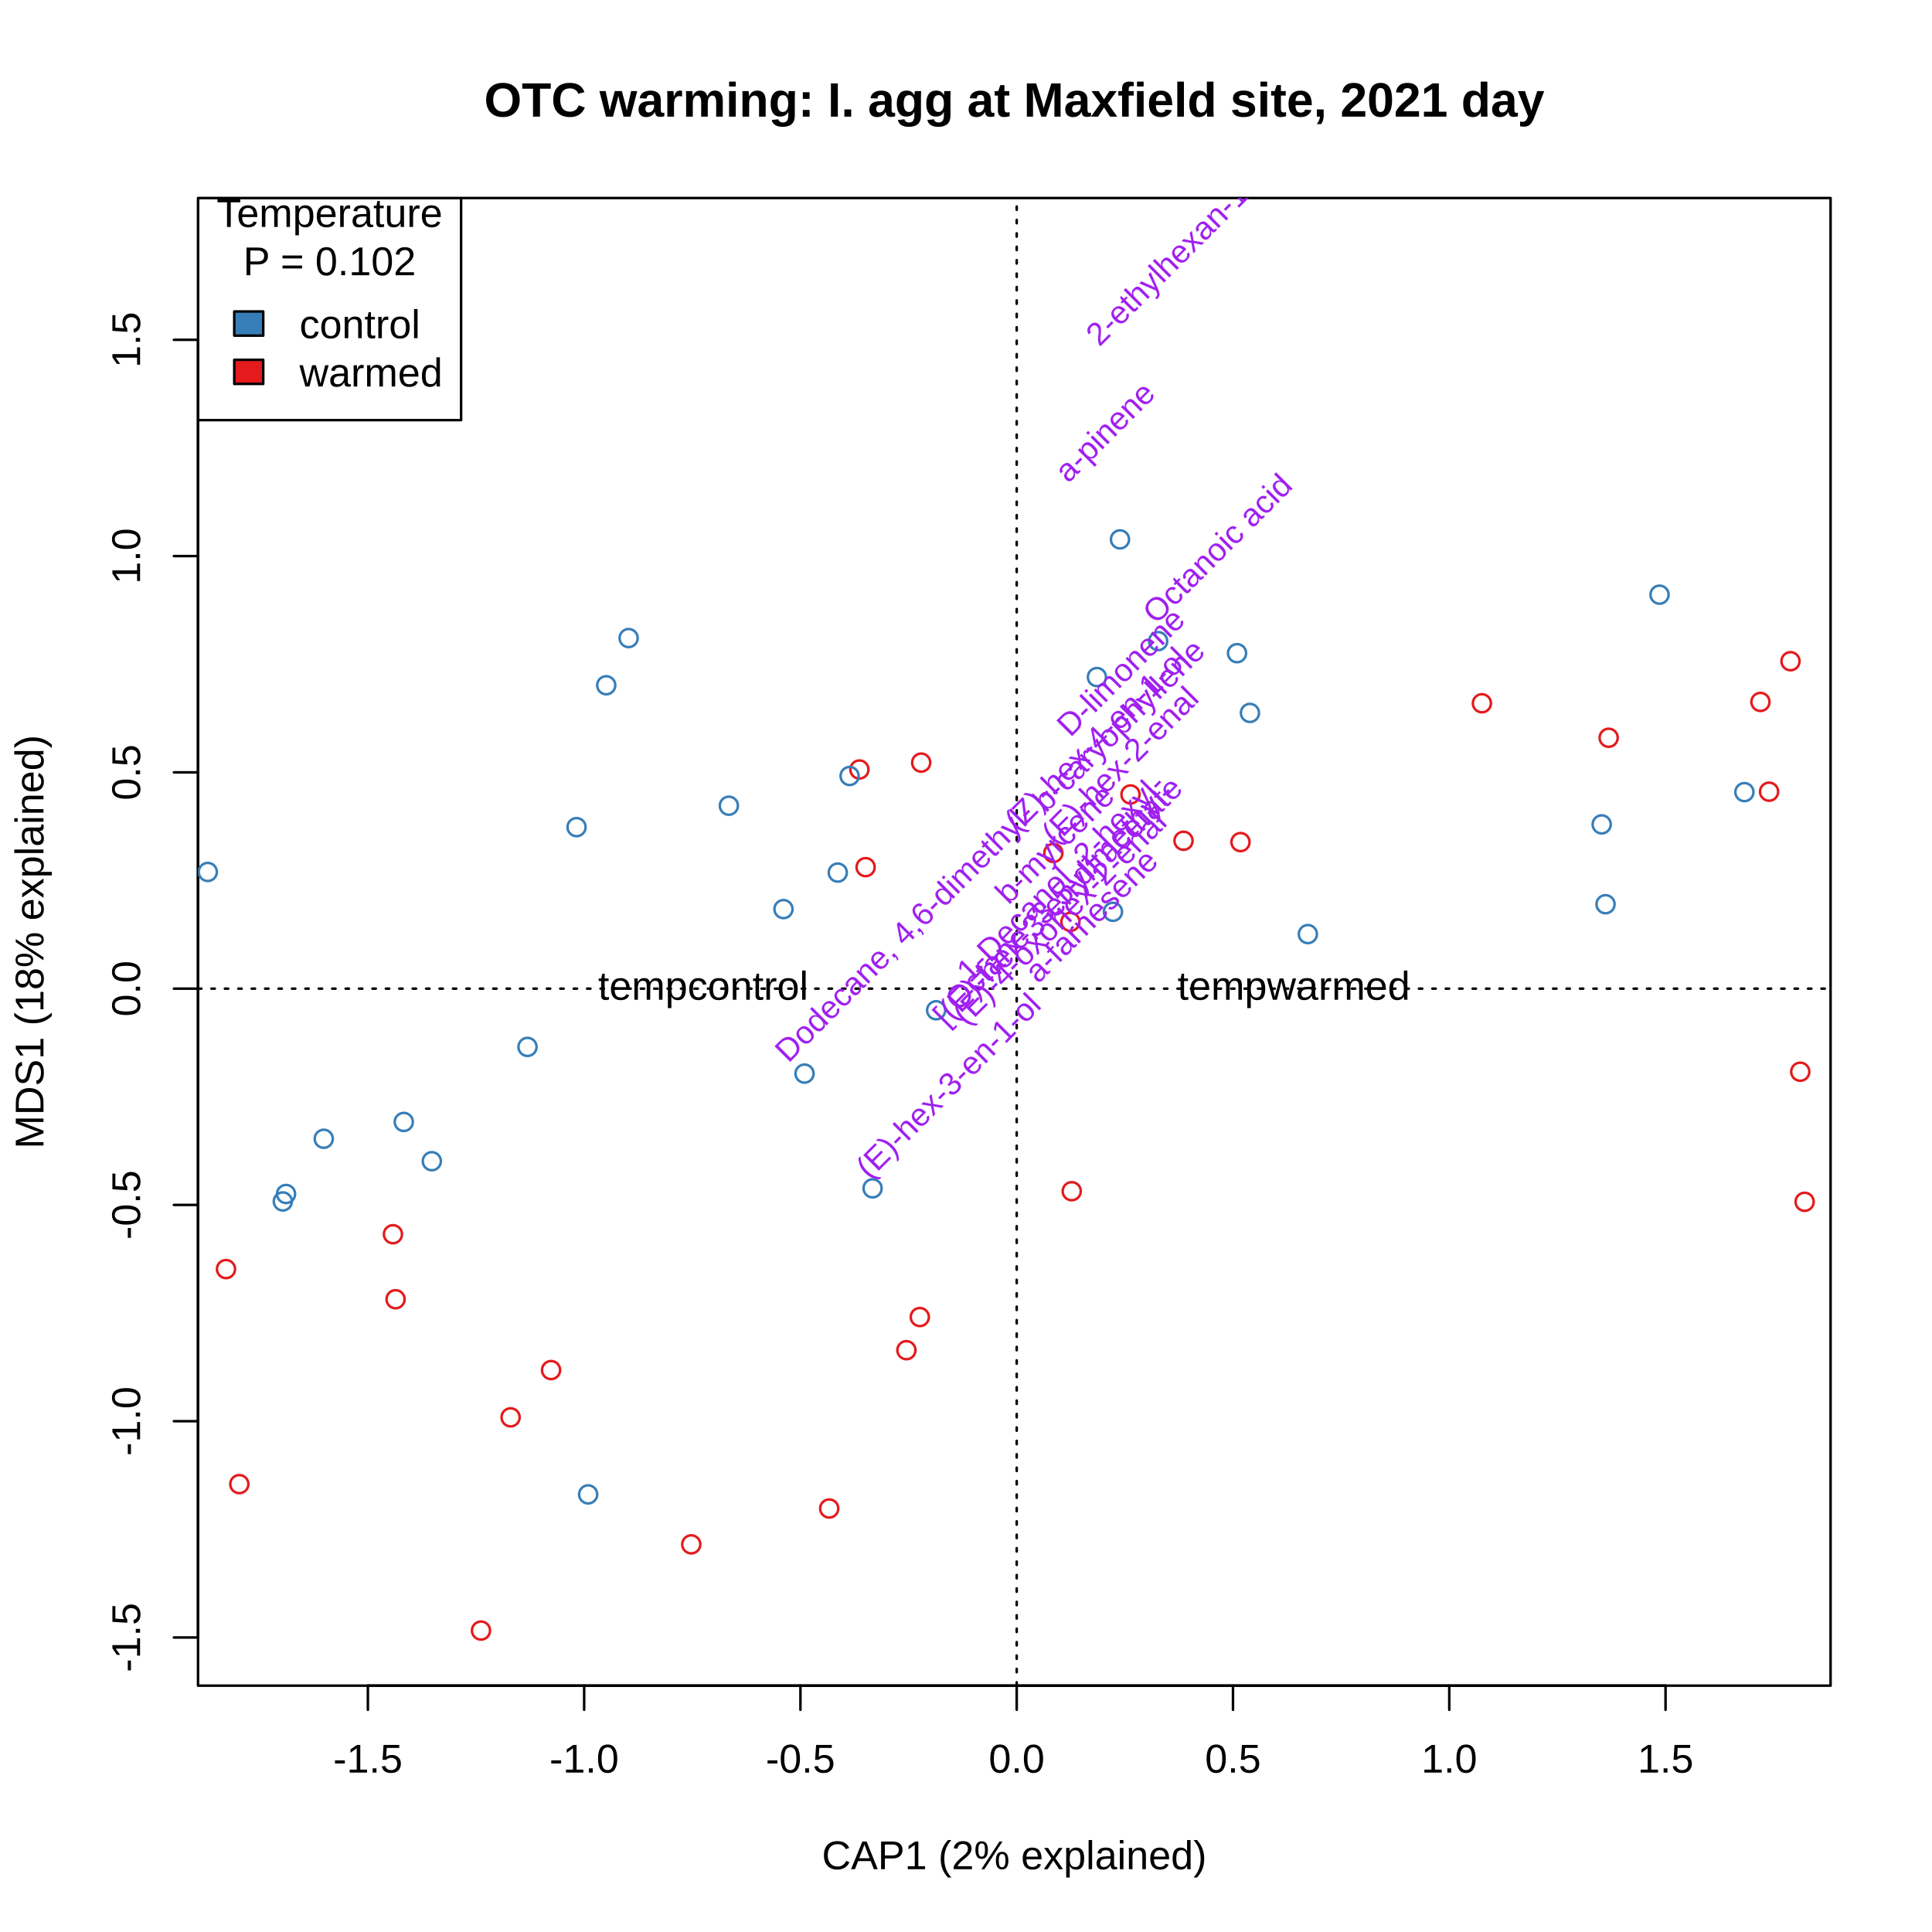
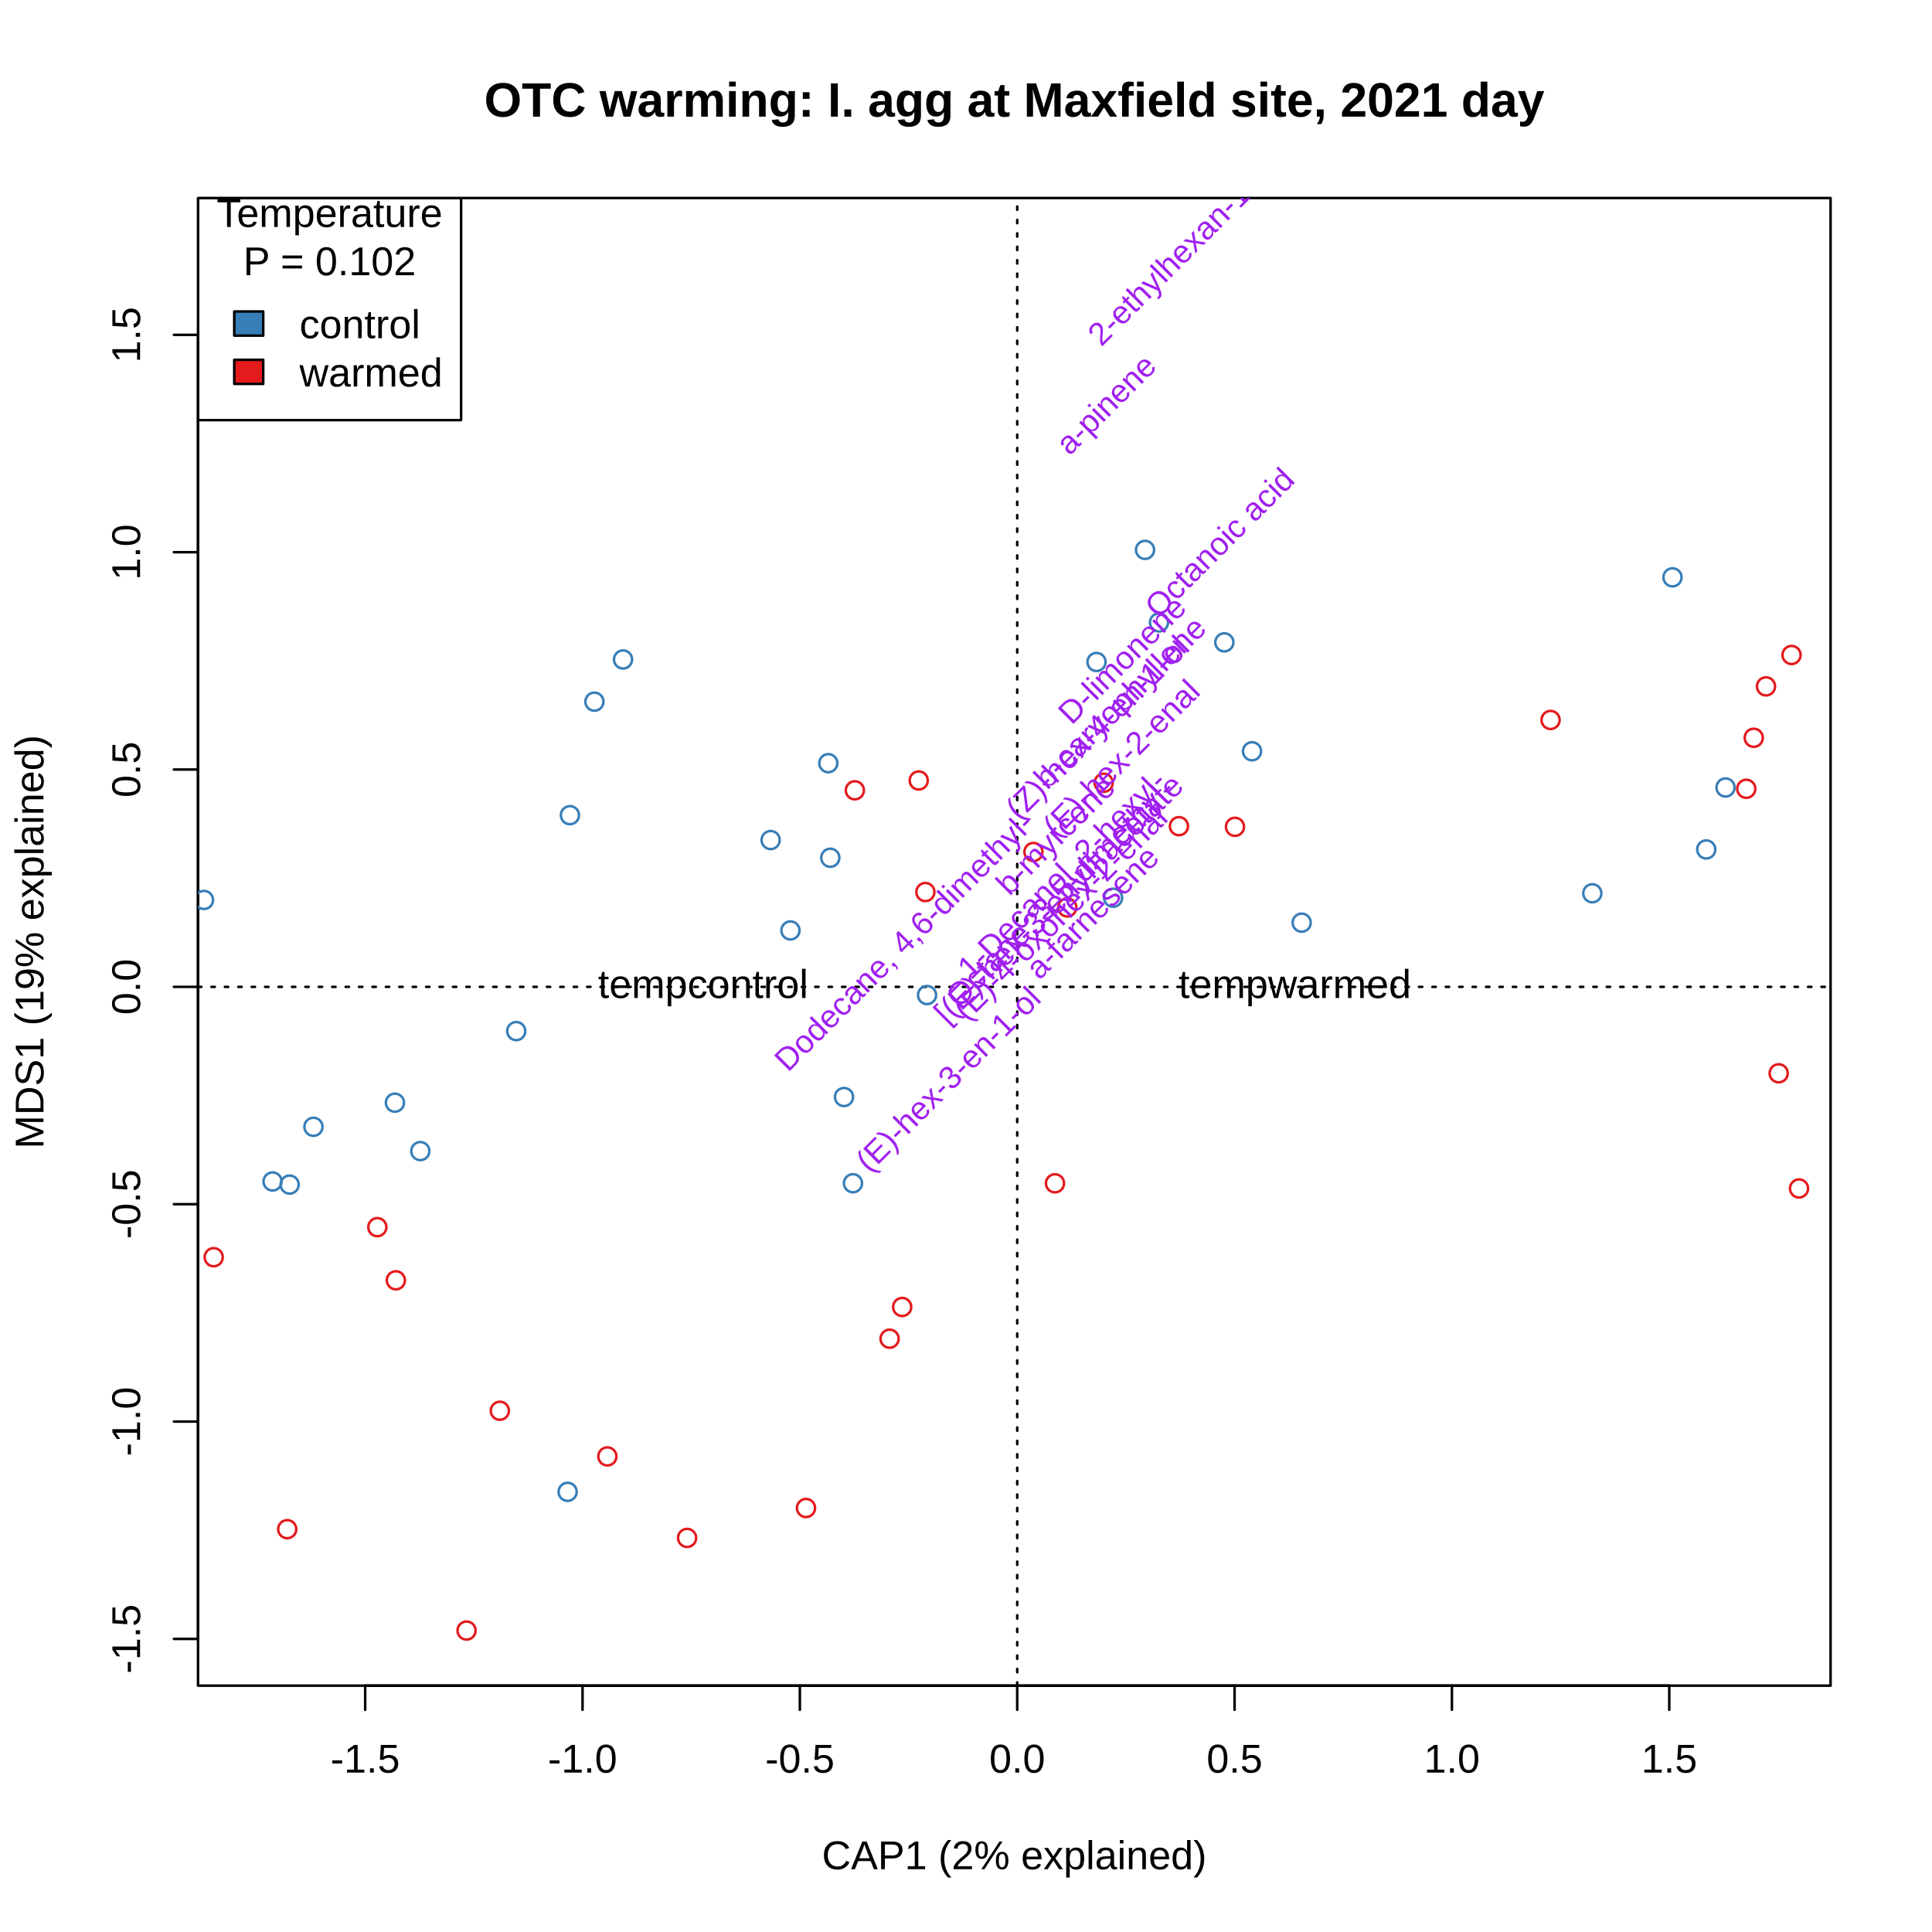
<svg xmlns="http://www.w3.org/2000/svg" class="svglite" width="576.00pt" height="576.00pt" viewBox="0 0 576.00 576.00">
  <defs>
    <style type="text/css">
    .svglite line, .svglite polyline, .svglite polygon, .svglite path, .svglite rect, .svglite circle {
      fill: none;
      stroke: #000000;
      stroke-linecap: round;
      stroke-linejoin: round;
      stroke-miterlimit: 10.00;
    }
    .svglite text {
      white-space: pre;
    }
  </style>
  </defs>
  <rect width="100%" height="100%" style="stroke: none; fill: #FFFFFF;" />
  <defs>
    <clipPath id="cpMC4wMHw1NzYuMDB8MC4wMHw1NzYuMDA=">
      <rect x="0.00" y="0.00" width="576.00" height="576.00" />
    </clipPath>
  </defs>
  <g clip-path="url(#cpMC4wMHw1NzYuMDB8MC4wMHw1NzYuMDA=)">
</g>
  <defs>
    <clipPath id="cpNTkuMDR8NTQ1Ljc2fDU5LjA0fDUwMi41Ng==">
      <rect x="59.04" y="59.04" width="486.72" height="443.52" />
    </clipPath>
  </defs>
  <g clip-path="url(#cpNTkuMDR8NTQ1Ljc2fDU5LjA0fDUwMi41Ng==)">
</g>
  <g clip-path="url(#cpMC4wMHw1NzYuMDB8MC4wMHw1NzYuMDA=)">
-     <line x1="109.68" y1="502.56" x2="496.56" y2="502.56" style="stroke-width: 0.75;" />
-     <line x1="109.68" y1="502.56" x2="109.68" y2="509.76" style="stroke-width: 0.75;" />
-     <line x1="174.16" y1="502.56" x2="174.16" y2="509.76" style="stroke-width: 0.75;" />
-     <line x1="238.64" y1="502.56" x2="238.64" y2="509.76" style="stroke-width: 0.75;" />
-     <line x1="303.12" y1="502.56" x2="303.12" y2="509.76" style="stroke-width: 0.75;" />
-     <line x1="367.60" y1="502.56" x2="367.60" y2="509.76" style="stroke-width: 0.75;" />
-     <line x1="432.08" y1="502.56" x2="432.08" y2="509.76" style="stroke-width: 0.75;" />
-     <line x1="496.56" y1="502.56" x2="496.56" y2="509.76" style="stroke-width: 0.75;" />
-     <text x="109.68" y="528.48" text-anchor="middle" style="font-size: 12.00px; font-family: &quot;Arial&quot;;">-1.5</text>
-     <text x="174.16" y="528.48" text-anchor="middle" style="font-size: 12.00px; font-family: &quot;Arial&quot;;">-1.0</text>
-     <text x="238.64" y="528.48" text-anchor="middle" style="font-size: 12.00px; font-family: &quot;Arial&quot;;">-0.5</text>
-     <text x="303.12" y="528.48" text-anchor="middle" style="font-size: 12.00px; font-family: &quot;Arial&quot;;">0.0</text>
-     <text x="367.60" y="528.48" text-anchor="middle" style="font-size: 12.00px; font-family: &quot;Arial&quot;;">0.5</text>
-     <text x="432.08" y="528.48" text-anchor="middle" style="font-size: 12.00px; font-family: &quot;Arial&quot;;">1.0</text>
-     <text x="496.56" y="528.48" text-anchor="middle" style="font-size: 12.00px; font-family: &quot;Arial&quot;;">1.5</text>
-     <line x1="59.04" y1="488.19" x2="59.04" y2="101.31" style="stroke-width: 0.75;" />
-     <line x1="59.04" y1="488.19" x2="51.84" y2="488.19" style="stroke-width: 0.75;" />
-     <line x1="59.04" y1="423.71" x2="51.84" y2="423.71" style="stroke-width: 0.75;" />
-     <line x1="59.04" y1="359.23" x2="51.84" y2="359.23" style="stroke-width: 0.75;" />
-     <line x1="59.04" y1="294.75" x2="51.84" y2="294.75" style="stroke-width: 0.75;" />
-     <line x1="59.04" y1="230.27" x2="51.84" y2="230.27" style="stroke-width: 0.75;" />
-     <line x1="59.04" y1="165.79" x2="51.84" y2="165.79" style="stroke-width: 0.75;" />
-     <line x1="59.04" y1="101.31" x2="51.84" y2="101.31" style="stroke-width: 0.75;" />
-     <text transform="translate(41.76,488.19) rotate(-90)" text-anchor="middle" style="font-size: 12.00px; font-family: &quot;Arial&quot;;">-1.5</text>
-     <text transform="translate(41.76,423.71) rotate(-90)" text-anchor="middle" style="font-size: 12.00px; font-family: &quot;Arial&quot;;">-1.0</text>
-     <text transform="translate(41.76,359.23) rotate(-90)" text-anchor="middle" style="font-size: 12.00px; font-family: &quot;Arial&quot;;">-0.5</text>
-     <text transform="translate(41.76,294.75) rotate(-90)" text-anchor="middle" style="font-size: 12.00px; font-family: &quot;Arial&quot;;">0.0</text>
-     <text transform="translate(41.76,230.27) rotate(-90)" text-anchor="middle" style="font-size: 12.00px; font-family: &quot;Arial&quot;;">0.5</text>
-     <text transform="translate(41.76,165.79) rotate(-90)" text-anchor="middle" style="font-size: 12.00px; font-family: &quot;Arial&quot;;">1.0</text>
-     <text transform="translate(41.76,101.31) rotate(-90)" text-anchor="middle" style="font-size: 12.00px; font-family: &quot;Arial&quot;;">1.5</text>
+     <line x1="108.88" y1="502.56" x2="497.67" y2="502.56" style="stroke-width: 0.75;" />
+     <line x1="108.88" y1="502.56" x2="108.88" y2="509.76" style="stroke-width: 0.75;" />
+     <line x1="173.68" y1="502.56" x2="173.68" y2="509.76" style="stroke-width: 0.75;" />
+     <line x1="238.47" y1="502.56" x2="238.47" y2="509.76" style="stroke-width: 0.75;" />
+     <line x1="303.27" y1="502.56" x2="303.27" y2="509.76" style="stroke-width: 0.75;" />
+     <line x1="368.07" y1="502.56" x2="368.07" y2="509.76" style="stroke-width: 0.75;" />
+     <line x1="432.87" y1="502.56" x2="432.87" y2="509.76" style="stroke-width: 0.75;" />
+     <line x1="497.67" y1="502.56" x2="497.67" y2="509.76" style="stroke-width: 0.75;" />
+     <text x="108.88" y="528.48" text-anchor="middle" style="font-size: 12.00px; font-family: &quot;Arial&quot;;">-1.5</text>
+     <text x="173.68" y="528.48" text-anchor="middle" style="font-size: 12.00px; font-family: &quot;Arial&quot;;">-1.0</text>
+     <text x="238.47" y="528.48" text-anchor="middle" style="font-size: 12.00px; font-family: &quot;Arial&quot;;">-0.5</text>
+     <text x="303.27" y="528.48" text-anchor="middle" style="font-size: 12.00px; font-family: &quot;Arial&quot;;">0.0</text>
+     <text x="368.07" y="528.48" text-anchor="middle" style="font-size: 12.00px; font-family: &quot;Arial&quot;;">0.5</text>
+     <text x="432.87" y="528.48" text-anchor="middle" style="font-size: 12.00px; font-family: &quot;Arial&quot;;">1.0</text>
+     <text x="497.67" y="528.48" text-anchor="middle" style="font-size: 12.00px; font-family: &quot;Arial&quot;;">1.5</text>
+     <line x1="59.04" y1="488.62" x2="59.04" y2="99.83" style="stroke-width: 0.75;" />
+     <line x1="59.04" y1="488.62" x2="51.84" y2="488.62" style="stroke-width: 0.75;" />
+     <line x1="59.04" y1="423.82" x2="51.84" y2="423.82" style="stroke-width: 0.75;" />
+     <line x1="59.04" y1="359.02" x2="51.84" y2="359.02" style="stroke-width: 0.75;" />
+     <line x1="59.04" y1="294.22" x2="51.84" y2="294.22" style="stroke-width: 0.75;" />
+     <line x1="59.04" y1="229.43" x2="51.84" y2="229.43" style="stroke-width: 0.75;" />
+     <line x1="59.04" y1="164.63" x2="51.84" y2="164.63" style="stroke-width: 0.75;" />
+     <line x1="59.04" y1="99.83" x2="51.84" y2="99.83" style="stroke-width: 0.75;" />
+     <text transform="translate(41.76,488.62) rotate(-90)" text-anchor="middle" style="font-size: 12.00px; font-family: &quot;Arial&quot;;">-1.5</text>
+     <text transform="translate(41.76,423.82) rotate(-90)" text-anchor="middle" style="font-size: 12.00px; font-family: &quot;Arial&quot;;">-1.0</text>
+     <text transform="translate(41.76,359.02) rotate(-90)" text-anchor="middle" style="font-size: 12.00px; font-family: &quot;Arial&quot;;">-0.5</text>
+     <text transform="translate(41.76,294.22) rotate(-90)" text-anchor="middle" style="font-size: 12.00px; font-family: &quot;Arial&quot;;">0.0</text>
+     <text transform="translate(41.76,229.43) rotate(-90)" text-anchor="middle" style="font-size: 12.00px; font-family: &quot;Arial&quot;;">0.5</text>
+     <text transform="translate(41.76,164.63) rotate(-90)" text-anchor="middle" style="font-size: 12.00px; font-family: &quot;Arial&quot;;">1.0</text>
+     <text transform="translate(41.76,99.83) rotate(-90)" text-anchor="middle" style="font-size: 12.00px; font-family: &quot;Arial&quot;;">1.5</text>
    <polygon points="59.04,502.56 545.76,502.56 545.76,59.04 59.04,59.04 " style="stroke-width: 0.75;" />
    <text x="302.40" y="557.28" text-anchor="middle" style="font-size: 12.00px; font-family: &quot;Arial&quot;;">CAP1 (2% explained)</text>
-     <text transform="translate(12.96,280.80) rotate(-90)" text-anchor="middle" style="font-size: 12.00px; font-family: &quot;Arial&quot;;">MDS1 (18% explained)</text>
+     <text transform="translate(12.96,280.80) rotate(-90)" text-anchor="middle" style="font-size: 12.00px; font-family: &quot;Arial&quot;;">MDS1 (19% explained)</text>
  </g>
  <g clip-path="url(#cpNTkuMDR8NTQ1Ljc2fDU5LjA0fDUwMi41Ng==)">
-     <line x1="59.04" y1="294.75" x2="545.76" y2="294.75" style="stroke-width: 0.75; stroke-dasharray: 1.00,3.00;" />
-     <line x1="303.12" y1="502.56" x2="303.12" y2="59.04" style="stroke-width: 0.75; stroke-dasharray: 1.00,3.00;" />
+     <line x1="59.04" y1="294.22" x2="545.76" y2="294.22" style="stroke-width: 0.75; stroke-dasharray: 1.00,3.00;" />
+     <line x1="303.27" y1="502.56" x2="303.27" y2="59.04" style="stroke-width: 0.75; stroke-dasharray: 1.00,3.00;" />
  </g>
  <g clip-path="url(#cpMC4wMHw1NzYuMDB8MC4wMHw1NzYuMDA=)">
    <text x="302.40" y="34.77" text-anchor="middle" style="font-size: 14.40px; font-weight: bold; font-family: &quot;Arial&quot;;">OTC warming: I. agg at Maxfield site, 2021 day</text>
  </g>
  <g clip-path="url(#cpNTkuMDR8NTQ1Ljc2fDU5LjA0fDUwMi41Ng==)">
    <rect x="59.04" y="59.04" width="78.43" height="66.22" style="stroke-width: 0.75;" />
    <rect x="69.84" y="92.86" width="8.64" height="7.20" style="stroke-width: 0.75; fill: #377EB8;" />
    <rect x="69.84" y="107.26" width="8.64" height="7.20" style="stroke-width: 0.75; fill: #E41A1C;" />
    <text x="98.26" y="67.66" text-anchor="middle" style="font-size: 12.00px; font-family: &quot;Arial&quot;;">Temperature </text>
    <text x="98.26" y="82.06" text-anchor="middle" style="font-size: 12.00px; font-family: &quot;Arial&quot;;">P = 0.102</text>
    <text x="89.28" y="100.83" style="font-size: 12.00px; font-family: &quot;Arial&quot;;">control</text>
    <text x="89.28" y="115.23" style="font-size: 12.00px; font-family: &quot;Arial&quot;;">warmed</text>
-     <circle cx="239.86" cy="320.08" r="2.70" style="stroke-width: 0.75; stroke: #377EB8;" />
-     <circle cx="51.03" cy="398.24" r="2.70" style="stroke-width: 0.75; stroke: #E41A1C;" />
-     <circle cx="270.23" cy="402.54" r="2.70" style="stroke-width: 0.75; stroke: #E41A1C;" />
-     <circle cx="164.29" cy="408.47" r="2.70" style="stroke-width: 0.75; stroke: #E41A1C;" />
-     <circle cx="-37.82" cy="438.32" r="2.70" style="stroke-width: 0.75; stroke: #377EB8;" />
-     <circle cx="319.52" cy="355.14" r="2.70" style="stroke-width: 0.75; stroke: #E41A1C;" />
-     <circle cx="-134.03" cy="404.13" r="2.70" style="stroke-width: 0.75; stroke: #377EB8;" />
-     <circle cx="279.10" cy="301.20" r="2.70" style="stroke-width: 0.75; stroke: #377EB8;" />
-     <circle cx="71.35" cy="442.47" r="2.70" style="stroke-width: 0.75; stroke: #E41A1C;" />
-     <circle cx="206.09" cy="460.43" r="2.70" style="stroke-width: 0.75; stroke: #E41A1C;" />
-     <circle cx="260.15" cy="354.29" r="2.70" style="stroke-width: 0.75; stroke: #377EB8;" />
-     <circle cx="-88.42" cy="384.61" r="2.70" style="stroke-width: 0.75; stroke: #377EB8;" />
-     <circle cx="10.61" cy="438.67" r="2.70" style="stroke-width: 0.75; stroke: #377EB8;" />
-     <circle cx="120.38" cy="334.49" r="2.70" style="stroke-width: 0.75; stroke: #377EB8;" />
-     <circle cx="3.48" cy="412.18" r="2.70" style="stroke-width: 0.75; stroke: #377EB8;" />
-     <circle cx="85.28" cy="355.97" r="2.70" style="stroke-width: 0.75; stroke: #377EB8;" />
-     <circle cx="175.35" cy="445.53" r="2.70" style="stroke-width: 0.75; stroke: #377EB8;" />
-     <circle cx="11.61" cy="421.11" r="2.70" style="stroke-width: 0.75; stroke: #377EB8;" />
-     <circle cx="249.77" cy="260.15" r="2.70" style="stroke-width: 0.75; stroke: #377EB8;" />
-     <circle cx="117.93" cy="387.35" r="2.70" style="stroke-width: 0.75; stroke: #E41A1C;" />
-     <circle cx="247.22" cy="449.74" r="2.70" style="stroke-width: 0.75; stroke: #E41A1C;" />
-     <circle cx="4.99" cy="452.28" r="2.70" style="stroke-width: 0.75; stroke: #E41A1C;" />
-     <circle cx="314.05" cy="254.30" r="2.70" style="stroke-width: 0.75; stroke: #E41A1C;" />
-     <circle cx="331.81" cy="271.84" r="2.70" style="stroke-width: 0.75; stroke: #377EB8;" />
-     <circle cx="96.52" cy="339.51" r="2.70" style="stroke-width: 0.75; stroke: #377EB8;" />
-     <circle cx="180.74" cy="204.30" r="2.70" style="stroke-width: 0.75; stroke: #377EB8;" />
-     <circle cx="152.23" cy="422.56" r="2.70" style="stroke-width: 0.75; stroke: #E41A1C;" />
-     <circle cx="157.27" cy="312.12" r="2.70" style="stroke-width: 0.75; stroke: #377EB8;" />
-     <circle cx="61.95" cy="259.96" r="2.70" style="stroke-width: 0.75; stroke: #377EB8;" />
-     <circle cx="233.58" cy="271.04" r="2.70" style="stroke-width: 0.75; stroke: #377EB8;" />
-     <circle cx="256.22" cy="229.42" r="2.70" style="stroke-width: 0.75; stroke: #E41A1C;" />
-     <circle cx="67.38" cy="378.36" r="2.70" style="stroke-width: 0.75; stroke: #E41A1C;" />
-     <circle cx="538.03" cy="358.30" r="2.70" style="stroke-width: 0.75; stroke: #E41A1C;" />
-     <circle cx="-112.56" cy="373.71" r="2.70" style="stroke-width: 0.75; stroke: #377EB8;" />
-     <circle cx="333.91" cy="160.81" r="2.70" style="stroke-width: 0.75; stroke: #377EB8;" />
-     <circle cx="84.32" cy="358.19" r="2.70" style="stroke-width: 0.75; stroke: #377EB8;" />
-     <circle cx="372.65" cy="212.55" r="2.70" style="stroke-width: 0.75; stroke: #377EB8;" />
-     <circle cx="0.63" cy="345.12" r="2.70" style="stroke-width: 0.75; stroke: #377EB8;" />
-     <circle cx="274.64" cy="227.36" r="2.70" style="stroke-width: 0.75; stroke: #E41A1C;" />
-     <circle cx="337.04" cy="236.86" r="2.70" style="stroke-width: 0.75; stroke: #E41A1C;" />
-     <circle cx="187.42" cy="190.23" r="2.70" style="stroke-width: 0.75; stroke: #377EB8;" />
-     <circle cx="274.23" cy="392.66" r="2.70" style="stroke-width: 0.75; stroke: #E41A1C;" />
-     <circle cx="128.74" cy="346.20" r="2.70" style="stroke-width: 0.75; stroke: #377EB8;" />
-     <circle cx="143.40" cy="486.13" r="2.70" style="stroke-width: 0.75; stroke: #E41A1C;" />
-     <circle cx="558.98" cy="243.63" r="2.70" style="stroke-width: 0.75; stroke: #E41A1C;" />
-     <circle cx="609.84" cy="210.43" r="2.70" style="stroke-width: 0.75; stroke: #E41A1C;" />
-     <circle cx="36.30" cy="323.46" r="2.70" style="stroke-width: 0.75; stroke: #E41A1C;" />
-     <circle cx="327.03" cy="201.86" r="2.70" style="stroke-width: 0.75; stroke: #377EB8;" />
-     <circle cx="679.43" cy="203.19" r="2.70" style="stroke-width: 0.75; stroke: #E41A1C;" />
-     <circle cx="258.07" cy="258.53" r="2.70" style="stroke-width: 0.75; stroke: #E41A1C;" />
-     <circle cx="641.79" cy="204.83" r="2.70" style="stroke-width: 0.75; stroke: #E41A1C;" />
-     <circle cx="731.47" cy="195.01" r="2.70" style="stroke-width: 0.75; stroke: #E41A1C;" />
-     <circle cx="660.76" cy="199.20" r="2.70" style="stroke-width: 0.75; stroke: #E41A1C;" />
-     <circle cx="561.62" cy="249.18" r="2.70" style="stroke-width: 0.75; stroke: #E41A1C;" />
-     <circle cx="678.14" cy="194.99" r="2.70" style="stroke-width: 0.75; stroke: #E41A1C;" />
-     <circle cx="253.30" cy="231.35" r="2.70" style="stroke-width: 0.75; stroke: #377EB8;" />
-     <circle cx="117.15" cy="367.97" r="2.70" style="stroke-width: 0.75; stroke: #E41A1C;" />
-     <circle cx="345.29" cy="191.14" r="2.70" style="stroke-width: 0.75; stroke: #377EB8;" />
-     <circle cx="477.52" cy="245.78" r="2.70" style="stroke-width: 0.75; stroke: #377EB8;" />
-     <circle cx="478.67" cy="269.58" r="2.70" style="stroke-width: 0.75; stroke: #377EB8;" />
-     <circle cx="651.89" cy="214.00" r="2.70" style="stroke-width: 0.75; stroke: #E41A1C;" />
-     <circle cx="441.81" cy="209.67" r="2.70" style="stroke-width: 0.75; stroke: #E41A1C;" />
-     <circle cx="479.60" cy="219.95" r="2.70" style="stroke-width: 0.75; stroke: #E41A1C;" />
-     <circle cx="533.81" cy="197.13" r="2.70" style="stroke-width: 0.75; stroke: #E41A1C;" />
-     <circle cx="591.87" cy="231.62" r="2.70" style="stroke-width: 0.75; stroke: #E41A1C;" />
-     <circle cx="527.43" cy="236.03" r="2.70" style="stroke-width: 0.75; stroke: #E41A1C;" />
-     <circle cx="520.07" cy="236.16" r="2.70" style="stroke-width: 0.75; stroke: #377EB8;" />
-     <circle cx="217.30" cy="240.21" r="2.70" style="stroke-width: 0.75; stroke: #377EB8;" />
-     <circle cx="352.85" cy="250.66" r="2.70" style="stroke-width: 0.75; stroke: #E41A1C;" />
-     <circle cx="603.59" cy="236.67" r="2.70" style="stroke-width: 0.75; stroke: #E41A1C;" />
-     <circle cx="651.08" cy="206.71" r="2.70" style="stroke-width: 0.75; stroke: #E41A1C;" />
-     <circle cx="171.89" cy="246.60" r="2.70" style="stroke-width: 0.75; stroke: #377EB8;" />
-     <circle cx="657.89" cy="224.10" r="2.70" style="stroke-width: 0.75; stroke: #E41A1C;" />
-     <circle cx="524.85" cy="209.27" r="2.70" style="stroke-width: 0.75; stroke: #E41A1C;" />
-     <circle cx="368.81" cy="194.74" r="2.70" style="stroke-width: 0.75; stroke: #377EB8;" />
-     <circle cx="494.77" cy="177.29" r="2.70" style="stroke-width: 0.75; stroke: #377EB8;" />
-     <circle cx="389.92" cy="278.49" r="2.70" style="stroke-width: 0.75; stroke: #377EB8;" />
-     <circle cx="319.13" cy="274.84" r="2.70" style="stroke-width: 0.75; stroke: #E41A1C;" />
-     <circle cx="689.84" cy="171.00" r="2.70" style="stroke-width: 0.75; stroke: #377EB8;" />
-     <circle cx="536.72" cy="319.52" r="2.70" style="stroke-width: 0.75; stroke: #E41A1C;" />
-     <circle cx="369.84" cy="251.06" r="2.70" style="stroke-width: 0.75; stroke: #E41A1C;" />
-     <text x="209.65" y="298.06" text-anchor="middle" style="font-size: 12.00px; font-family: &quot;Arial&quot;;">tempcontrol</text>
-     <text x="385.72" y="298.06" text-anchor="middle" style="font-size: 12.00px; font-family: &quot;Arial&quot;;">tempwarmed</text>
-     <text transform="translate(327.64,275.34) rotate(-45)" text-anchor="middle" style="font-size: 9.60px;fill: #A020F0; font-family: &quot;Arial&quot;;">a-farnesene</text>
-     <text transform="translate(316.75,253.94) rotate(-45)" text-anchor="middle" style="font-size: 9.60px;fill: #A020F0; font-family: &quot;Arial&quot;;">b-myrcene</text>
-     <text transform="translate(316.42,252.36) rotate(-45)" text-anchor="middle" style="font-size: 9.60px;fill: none; font-family: &quot;Arial&quot;;">b-ocimene</text>
-     <text transform="translate(294.64,256.58) rotate(-45)" text-anchor="middle" style="font-size: 9.60px;fill: none; font-family: &quot;Arial&quot;;">.gamma.-Terpinene</text>
-     <text transform="translate(331.68,131.04) rotate(-45)" text-anchor="middle" style="font-size: 9.60px;fill: #A020F0; font-family: &quot;Arial&quot;;">a-pinene</text>
-     <text transform="translate(304.99,296.62) rotate(-45)" text-anchor="middle" style="font-size: 9.60px;fill: none; font-family: &quot;Arial&quot;;">bergamotene</text>
-     <text transform="translate(318.21,275.85) rotate(-45)" text-anchor="middle" style="font-size: 9.60px;fill: #A020F0; font-family: &quot;Arial&quot;;">(E)-4-oxohex-2-enal  </text>
-     <text transform="translate(306.75,290.86) rotate(-45)" text-anchor="middle" style="font-size: 9.60px;fill: none; font-family: &quot;Arial&quot;;">(E)-4,8-Dimethylnona-1,3,7-triene</text>
-     <text transform="translate(318.62,263.88) rotate(-45)" text-anchor="middle" style="font-size: 9.60px;fill: #A020F0; font-family: &quot;Arial&quot;;">1-Decanol, 2-hexyl-</text>
-     <text transform="translate(353.99,77.34) rotate(-45)" text-anchor="middle" style="font-size: 9.60px;fill: #A020F0; font-family: &quot;Arial&quot;;">2-ethylhexan-1-ol  </text>
-     <text transform="translate(336.22,230.43) rotate(-45)" text-anchor="middle" style="font-size: 9.60px;fill: #A020F0; font-family: &quot;Arial&quot;;">(E)-hex-2-enal  </text>
-     <text transform="translate(301.44,252.99) rotate(-45)" text-anchor="middle" style="font-size: 9.60px;fill: none; font-family: &quot;Arial&quot;;">2,2,4-Trimethyl-1,3-pentanediol diisobutyrate</text>
-     <text transform="translate(304.28,269.39) rotate(-45)" text-anchor="middle" style="font-size: 9.60px;fill: none; font-family: &quot;Arial&quot;;">(2E)-2,7-dimethylocta-2,6-dien-1-ol  </text>
-     <text transform="translate(285.05,326.00) rotate(-45)" text-anchor="middle" style="font-size: 9.60px;fill: #A020F0; font-family: &quot;Arial&quot;;">(E)-hex-3-en-1-ol</text>
-     <text transform="translate(317.65,271.02) rotate(-45)" text-anchor="middle" style="font-size: 9.60px;fill: #A020F0; font-family: &quot;Arial&quot;;">[(E)-hex-3-enyl] acetate</text>
-     <text transform="translate(311.52,288.90) rotate(-45)" text-anchor="middle" style="font-size: 9.60px;fill: none; font-family: &quot;Arial&quot;;">pseudoionone</text>
-     <text transform="translate(329.14,222.69) rotate(-45)" text-anchor="middle" style="font-size: 9.60px;fill: #A020F0; font-family: &quot;Arial&quot;;">(Z)-hex-4-en-1-ol</text>
-     <text transform="translate(293.66,292.93) rotate(-45)" text-anchor="middle" style="font-size: 9.60px;fill: none; font-family: &quot;Arial&quot;;">[(Z)-hex-3-enyl] butanoate</text>
-     <text transform="translate(307.51,246.12) rotate(-45)" text-anchor="middle" style="font-size: 9.60px;fill: none; font-family: &quot;Arial&quot;;">Carbonic acid, nonyl prop-1-en-2-yl ester</text>
-     <text transform="translate(335.81,218.54) rotate(-45)" text-anchor="middle" style="font-size: 9.60px;fill: #A020F0; font-family: &quot;Arial&quot;;">b-caryophyllene</text>
-     <text transform="translate(336.43,202.67) rotate(-45)" text-anchor="middle" style="font-size: 9.60px;fill: #A020F0; font-family: &quot;Arial&quot;;">D-limonene</text>
-     <text transform="translate(272.01,280.16) rotate(-45)" text-anchor="middle" style="font-size: 9.60px;fill: #A020F0; font-family: &quot;Arial&quot;;">Dodecane, 4,6-dimethyl-</text>
-     <text transform="translate(303.46,276.70) rotate(-45)" text-anchor="middle" style="font-size: 9.60px;fill: none; font-family: &quot;Arial&quot;;">a-terpineol</text>
-     <text transform="translate(312.17,310.69) rotate(-45)" text-anchor="middle" style="font-size: 9.60px;fill: none; font-family: &quot;Arial&quot;;">linalool</text>
-     <text transform="translate(306.02,286.98) rotate(-45)" text-anchor="middle" style="font-size: 9.60px;fill: none; font-family: &quot;Arial&quot;;">2,4,6-trimethyloctane  </text>
-     <text transform="translate(318.18,269.44) rotate(-45)" text-anchor="middle" style="font-size: 9.60px;fill: #A020F0; font-family: &quot;Arial&quot;;">Octane, 3,5-dimethyl-</text>
-     <text transform="translate(365.25,165.83) rotate(-45)" text-anchor="middle" style="font-size: 9.60px;fill: #A020F0; font-family: &quot;Arial&quot;;">Octanoic acid</text>
-     <text transform="translate(309.14,287.85) rotate(-45)" text-anchor="middle" style="font-size: 9.60px;fill: none; font-family: &quot;Arial&quot;;">petasitene</text>
-     <text transform="translate(305.02,297.84) rotate(-45)" text-anchor="middle" style="font-size: 9.60px;fill: none; font-family: &quot;Arial&quot;;">b-ocimene.1</text>
-     <text transform="translate(306.54,298.54) rotate(-45)" text-anchor="middle" style="font-size: 9.60px;fill: none; font-family: &quot;Arial&quot;;">3-methylbutanal oxime</text>
+     <circle cx="251.63" cy="327.06" r="2.70" style="stroke-width: 0.75; stroke: #377EB8;" />
+     <circle cx="47.65" cy="394.80" r="2.70" style="stroke-width: 0.75; stroke: #E41A1C;" />
+     <circle cx="265.22" cy="399.12" r="2.70" style="stroke-width: 0.75; stroke: #E41A1C;" />
+     <circle cx="181.08" cy="434.21" r="2.70" style="stroke-width: 0.75; stroke: #E41A1C;" />
+     <circle cx="-37.90" cy="434.98" r="2.70" style="stroke-width: 0.75; stroke: #377EB8;" />
+     <circle cx="314.53" cy="352.79" r="2.70" style="stroke-width: 0.75; stroke: #E41A1C;" />
+     <circle cx="-135.41" cy="405.80" r="2.70" style="stroke-width: 0.75; stroke: #377EB8;" />
+     <circle cx="276.39" cy="296.66" r="2.70" style="stroke-width: 0.75; stroke: #377EB8;" />
+     <circle cx="85.63" cy="455.90" r="2.70" style="stroke-width: 0.75; stroke: #E41A1C;" />
+     <circle cx="204.85" cy="458.51" r="2.70" style="stroke-width: 0.75; stroke: #E41A1C;" />
+     <circle cx="254.30" cy="352.77" r="2.70" style="stroke-width: 0.75; stroke: #377EB8;" />
+     <circle cx="-89.61" cy="380.67" r="2.70" style="stroke-width: 0.75; stroke: #377EB8;" />
+     <circle cx="9.87" cy="437.39" r="2.70" style="stroke-width: 0.75; stroke: #377EB8;" />
+     <circle cx="117.74" cy="328.75" r="2.70" style="stroke-width: 0.75; stroke: #377EB8;" />
+     <circle cx="6.16" cy="412.66" r="2.70" style="stroke-width: 0.75; stroke: #377EB8;" />
+     <circle cx="81.26" cy="352.24" r="2.70" style="stroke-width: 0.75; stroke: #377EB8;" />
+     <circle cx="169.23" cy="444.77" r="2.70" style="stroke-width: 0.75; stroke: #377EB8;" />
+     <circle cx="14.35" cy="421.41" r="2.70" style="stroke-width: 0.75; stroke: #377EB8;" />
+     <circle cx="247.54" cy="255.73" r="2.70" style="stroke-width: 0.75; stroke: #377EB8;" />
+     <circle cx="118.02" cy="381.71" r="2.70" style="stroke-width: 0.75; stroke: #E41A1C;" />
+     <circle cx="240.30" cy="449.59" r="2.70" style="stroke-width: 0.75; stroke: #E41A1C;" />
+     <circle cx="0.87" cy="447.99" r="2.70" style="stroke-width: 0.75; stroke: #E41A1C;" />
+     <circle cx="308.11" cy="254.01" r="2.70" style="stroke-width: 0.75; stroke: #E41A1C;" />
+     <circle cx="331.85" cy="267.65" r="2.70" style="stroke-width: 0.75; stroke: #377EB8;" />
+     <circle cx="93.45" cy="335.94" r="2.70" style="stroke-width: 0.75; stroke: #377EB8;" />
+     <circle cx="177.22" cy="209.19" r="2.70" style="stroke-width: 0.75; stroke: #377EB8;" />
+     <circle cx="149.02" cy="420.60" r="2.70" style="stroke-width: 0.75; stroke: #E41A1C;" />
+     <circle cx="153.91" cy="307.41" r="2.70" style="stroke-width: 0.75; stroke: #377EB8;" />
+     <circle cx="60.82" cy="268.31" r="2.70" style="stroke-width: 0.75; stroke: #377EB8;" />
+     <circle cx="235.66" cy="277.40" r="2.70" style="stroke-width: 0.75; stroke: #377EB8;" />
+     <circle cx="254.86" cy="235.62" r="2.70" style="stroke-width: 0.75; stroke: #E41A1C;" />
+     <circle cx="63.71" cy="374.82" r="2.70" style="stroke-width: 0.75; stroke: #E41A1C;" />
+     <circle cx="536.36" cy="354.32" r="2.70" style="stroke-width: 0.75; stroke: #E41A1C;" />
+     <circle cx="-116.77" cy="375.17" r="2.70" style="stroke-width: 0.75; stroke: #377EB8;" />
+     <circle cx="341.38" cy="163.94" r="2.70" style="stroke-width: 0.75; stroke: #377EB8;" />
+     <circle cx="86.35" cy="353.17" r="2.70" style="stroke-width: 0.75; stroke: #377EB8;" />
+     <circle cx="373.28" cy="223.98" r="2.70" style="stroke-width: 0.75; stroke: #377EB8;" />
+     <circle cx="-1.97" cy="341.53" r="2.70" style="stroke-width: 0.75; stroke: #377EB8;" />
+     <circle cx="273.91" cy="232.69" r="2.70" style="stroke-width: 0.75; stroke: #E41A1C;" />
+     <circle cx="329.05" cy="233.37" r="2.70" style="stroke-width: 0.75; stroke: #E41A1C;" />
+     <circle cx="185.75" cy="196.61" r="2.70" style="stroke-width: 0.75; stroke: #377EB8;" />
+     <circle cx="268.97" cy="389.66" r="2.70" style="stroke-width: 0.75; stroke: #E41A1C;" />
+     <circle cx="125.31" cy="343.18" r="2.70" style="stroke-width: 0.75; stroke: #377EB8;" />
+     <circle cx="139.10" cy="486.13" r="2.70" style="stroke-width: 0.75; stroke: #E41A1C;" />
+     <circle cx="554.08" cy="241.68" r="2.70" style="stroke-width: 0.75; stroke: #E41A1C;" />
+     <circle cx="631.44" cy="214.65" r="2.70" style="stroke-width: 0.75; stroke: #E41A1C;" />
+     <circle cx="28.02" cy="322.27" r="2.70" style="stroke-width: 0.75; stroke: #E41A1C;" />
+     <circle cx="326.91" cy="197.36" r="2.70" style="stroke-width: 0.75; stroke: #377EB8;" />
+     <circle cx="676.35" cy="201.45" r="2.70" style="stroke-width: 0.75; stroke: #E41A1C;" />
+     <circle cx="275.89" cy="265.95" r="2.70" style="stroke-width: 0.75; stroke: #E41A1C;" />
+     <circle cx="638.36" cy="202.29" r="2.70" style="stroke-width: 0.75; stroke: #E41A1C;" />
+     <circle cx="731.28" cy="191.67" r="2.70" style="stroke-width: 0.75; stroke: #E41A1C;" />
+     <circle cx="658.34" cy="196.72" r="2.70" style="stroke-width: 0.75; stroke: #E41A1C;" />
+     <circle cx="558.25" cy="247.83" r="2.70" style="stroke-width: 0.75; stroke: #E41A1C;" />
+     <circle cx="672.27" cy="195.56" r="2.70" style="stroke-width: 0.75; stroke: #E41A1C;" />
+     <circle cx="246.95" cy="227.53" r="2.70" style="stroke-width: 0.75; stroke: #377EB8;" />
+     <circle cx="112.50" cy="365.86" r="2.70" style="stroke-width: 0.75; stroke: #E41A1C;" />
+     <circle cx="345.55" cy="185.57" r="2.70" style="stroke-width: 0.75; stroke: #377EB8;" />
+     <circle cx="508.70" cy="253.25" r="2.70" style="stroke-width: 0.75; stroke: #377EB8;" />
+     <circle cx="474.73" cy="266.32" r="2.70" style="stroke-width: 0.75; stroke: #377EB8;" />
+     <circle cx="652.68" cy="210.73" r="2.70" style="stroke-width: 0.75; stroke: #E41A1C;" />
+     <circle cx="462.28" cy="214.65" r="2.70" style="stroke-width: 0.75; stroke: #E41A1C;" />
+     <circle cx="522.86" cy="219.96" r="2.70" style="stroke-width: 0.75; stroke: #E41A1C;" />
+     <circle cx="534.13" cy="195.27" r="2.70" style="stroke-width: 0.75; stroke: #E41A1C;" />
+     <circle cx="588.22" cy="228.80" r="2.70" style="stroke-width: 0.75; stroke: #E41A1C;" />
+     <circle cx="520.63" cy="235.17" r="2.70" style="stroke-width: 0.75; stroke: #E41A1C;" />
+     <circle cx="514.44" cy="234.78" r="2.70" style="stroke-width: 0.75; stroke: #377EB8;" />
+     <circle cx="229.76" cy="250.45" r="2.70" style="stroke-width: 0.75; stroke: #377EB8;" />
+     <circle cx="351.49" cy="246.31" r="2.70" style="stroke-width: 0.75; stroke: #E41A1C;" />
+     <circle cx="599.85" cy="234.33" r="2.70" style="stroke-width: 0.75; stroke: #E41A1C;" />
+     <circle cx="651.63" cy="202.90" r="2.70" style="stroke-width: 0.75; stroke: #E41A1C;" />
+     <circle cx="169.92" cy="243.04" r="2.70" style="stroke-width: 0.75; stroke: #377EB8;" />
+     <circle cx="654.68" cy="220.05" r="2.70" style="stroke-width: 0.75; stroke: #E41A1C;" />
+     <circle cx="526.51" cy="204.63" r="2.70" style="stroke-width: 0.75; stroke: #E41A1C;" />
+     <circle cx="365.02" cy="191.51" r="2.70" style="stroke-width: 0.75; stroke: #377EB8;" />
+     <circle cx="498.63" cy="172.13" r="2.70" style="stroke-width: 0.75; stroke: #377EB8;" />
+     <circle cx="388.08" cy="275.08" r="2.70" style="stroke-width: 0.75; stroke: #377EB8;" />
+     <circle cx="318.20" cy="270.54" r="2.70" style="stroke-width: 0.75; stroke: #E41A1C;" />
+     <circle cx="684.94" cy="169.10" r="2.70" style="stroke-width: 0.75; stroke: #377EB8;" />
+     <circle cx="530.29" cy="319.99" r="2.70" style="stroke-width: 0.75; stroke: #E41A1C;" />
+     <circle cx="368.19" cy="246.51" r="2.70" style="stroke-width: 0.75; stroke: #E41A1C;" />
+     <text x="209.62" y="297.53" text-anchor="middle" style="font-size: 12.00px; font-family: &quot;Arial&quot;;">tempcontrol</text>
+     <text x="386.04" y="297.53" text-anchor="middle" style="font-size: 12.00px; font-family: &quot;Arial&quot;;">tempwarmed</text>
+     <text transform="translate(327.98,274.30) rotate(-45)" text-anchor="middle" style="font-size: 9.60px;fill: #A020F0; font-family: &quot;Arial&quot;;">a-farnesene</text>
+     <text transform="translate(317.00,251.33) rotate(-45)" text-anchor="middle" style="font-size: 9.60px;fill: #A020F0; font-family: &quot;Arial&quot;;">b-myrcene</text>
+     <text transform="translate(316.67,250.10) rotate(-45)" text-anchor="middle" style="font-size: 9.60px;fill: none; font-family: &quot;Arial&quot;;">b-ocimene</text>
+     <text transform="translate(294.71,258.74) rotate(-45)" text-anchor="middle" style="font-size: 9.60px;fill: none; font-family: &quot;Arial&quot;;">.gamma.-Terpinene</text>
+     <text transform="translate(332.06,122.86) rotate(-45)" text-anchor="middle" style="font-size: 9.60px;fill: #A020F0; font-family: &quot;Arial&quot;;">a-pinene</text>
+     <text transform="translate(305.14,296.09) rotate(-45)" text-anchor="middle" style="font-size: 9.60px;fill: none; font-family: &quot;Arial&quot;;">bergamotene</text>
+     <text transform="translate(318.47,274.56) rotate(-45)" text-anchor="middle" style="font-size: 9.60px;fill: #A020F0; font-family: &quot;Arial&quot;;">(E)-4-oxohex-2-enal  </text>
+     <text transform="translate(306.93,290.24) rotate(-45)" text-anchor="middle" style="font-size: 9.60px;fill: none; font-family: &quot;Arial&quot;;">(E)-4,8-Dimethylnona-1,3,7-triene</text>
+     <text transform="translate(318.89,262.98) rotate(-45)" text-anchor="middle" style="font-size: 9.60px;fill: #A020F0; font-family: &quot;Arial&quot;;">1-Decanol, 2-hexyl-</text>
+     <text transform="translate(354.56,77.34) rotate(-45)" text-anchor="middle" style="font-size: 9.60px;fill: #A020F0; font-family: &quot;Arial&quot;;">2-ethylhexan-1-ol  </text>
+     <text transform="translate(336.64,228.37) rotate(-45)" text-anchor="middle" style="font-size: 9.60px;fill: #A020F0; font-family: &quot;Arial&quot;;">(E)-hex-2-enal  </text>
+     <text transform="translate(304.43,268.65) rotate(-45)" text-anchor="middle" style="font-size: 9.60px;fill: none; font-family: &quot;Arial&quot;;">(2E)-2,7-dimethylocta-2,6-dien-1-ol  </text>
+     <text transform="translate(285.03,324.08) rotate(-45)" text-anchor="middle" style="font-size: 9.60px;fill: #A020F0; font-family: &quot;Arial&quot;;">(E)-hex-3-en-1-ol</text>
+     <text transform="translate(317.91,270.30) rotate(-45)" text-anchor="middle" style="font-size: 9.60px;fill: #A020F0; font-family: &quot;Arial&quot;;">[(E)-hex-3-enyl] acetate</text>
+     <text transform="translate(311.73,288.92) rotate(-45)" text-anchor="middle" style="font-size: 9.60px;fill: none; font-family: &quot;Arial&quot;;">pseudoionone</text>
+     <text transform="translate(329.50,219.17) rotate(-45)" text-anchor="middle" style="font-size: 9.60px;fill: #A020F0; font-family: &quot;Arial&quot;;">(Z)-hex-4-en-1-ol</text>
+     <text transform="translate(293.72,291.88) rotate(-45)" text-anchor="middle" style="font-size: 9.60px;fill: none; font-family: &quot;Arial&quot;;">[(Z)-hex-3-enyl] butanoate</text>
+     <text transform="translate(307.69,248.34) rotate(-45)" text-anchor="middle" style="font-size: 9.60px;fill: none; font-family: &quot;Arial&quot;;">Carbonic acid, nonyl prop-1-en-2-yl ester</text>
+     <text transform="translate(336.22,211.77) rotate(-45)" text-anchor="middle" style="font-size: 9.60px;fill: #A020F0; font-family: &quot;Arial&quot;;">b-caryophyllene</text>
+     <text transform="translate(336.84,199.02) rotate(-45)" text-anchor="middle" style="font-size: 9.60px;fill: #A020F0; font-family: &quot;Arial&quot;;">D-limonene</text>
+     <text transform="translate(271.89,282.90) rotate(-45)" text-anchor="middle" style="font-size: 9.60px;fill: #A020F0; font-family: &quot;Arial&quot;;">Dodecane, 4,6-dimethyl-</text>
+     <text transform="translate(303.60,276.87) rotate(-45)" text-anchor="middle" style="font-size: 9.60px;fill: none; font-family: &quot;Arial&quot;;">a-terpineol</text>
+     <text transform="translate(312.38,309.11) rotate(-45)" text-anchor="middle" style="font-size: 9.60px;fill: none; font-family: &quot;Arial&quot;;">linalool</text>
+     <text transform="translate(306.18,286.97) rotate(-45)" text-anchor="middle" style="font-size: 9.60px;fill: none; font-family: &quot;Arial&quot;;">2,4,6-trimethyloctane  </text>
+     <text transform="translate(318.44,268.45) rotate(-45)" text-anchor="middle" style="font-size: 9.60px;fill: #A020F0; font-family: &quot;Arial&quot;;">Octane, 3,5-dimethyl-</text>
+     <text transform="translate(365.91,164.10) rotate(-45)" text-anchor="middle" style="font-size: 9.60px;fill: #A020F0; font-family: &quot;Arial&quot;;">Octanoic acid</text>
+     <text transform="translate(309.33,286.90) rotate(-45)" text-anchor="middle" style="font-size: 9.60px;fill: none; font-family: &quot;Arial&quot;;">petasitene</text>
+     <text transform="translate(305.17,297.29) rotate(-45)" text-anchor="middle" style="font-size: 9.60px;fill: none; font-family: &quot;Arial&quot;;">b-ocimene.1</text>
+     <text transform="translate(306.71,297.99) rotate(-45)" text-anchor="middle" style="font-size: 9.60px;fill: none; font-family: &quot;Arial&quot;;">3-methylbutanal oxime</text>
  </g>
</svg>
